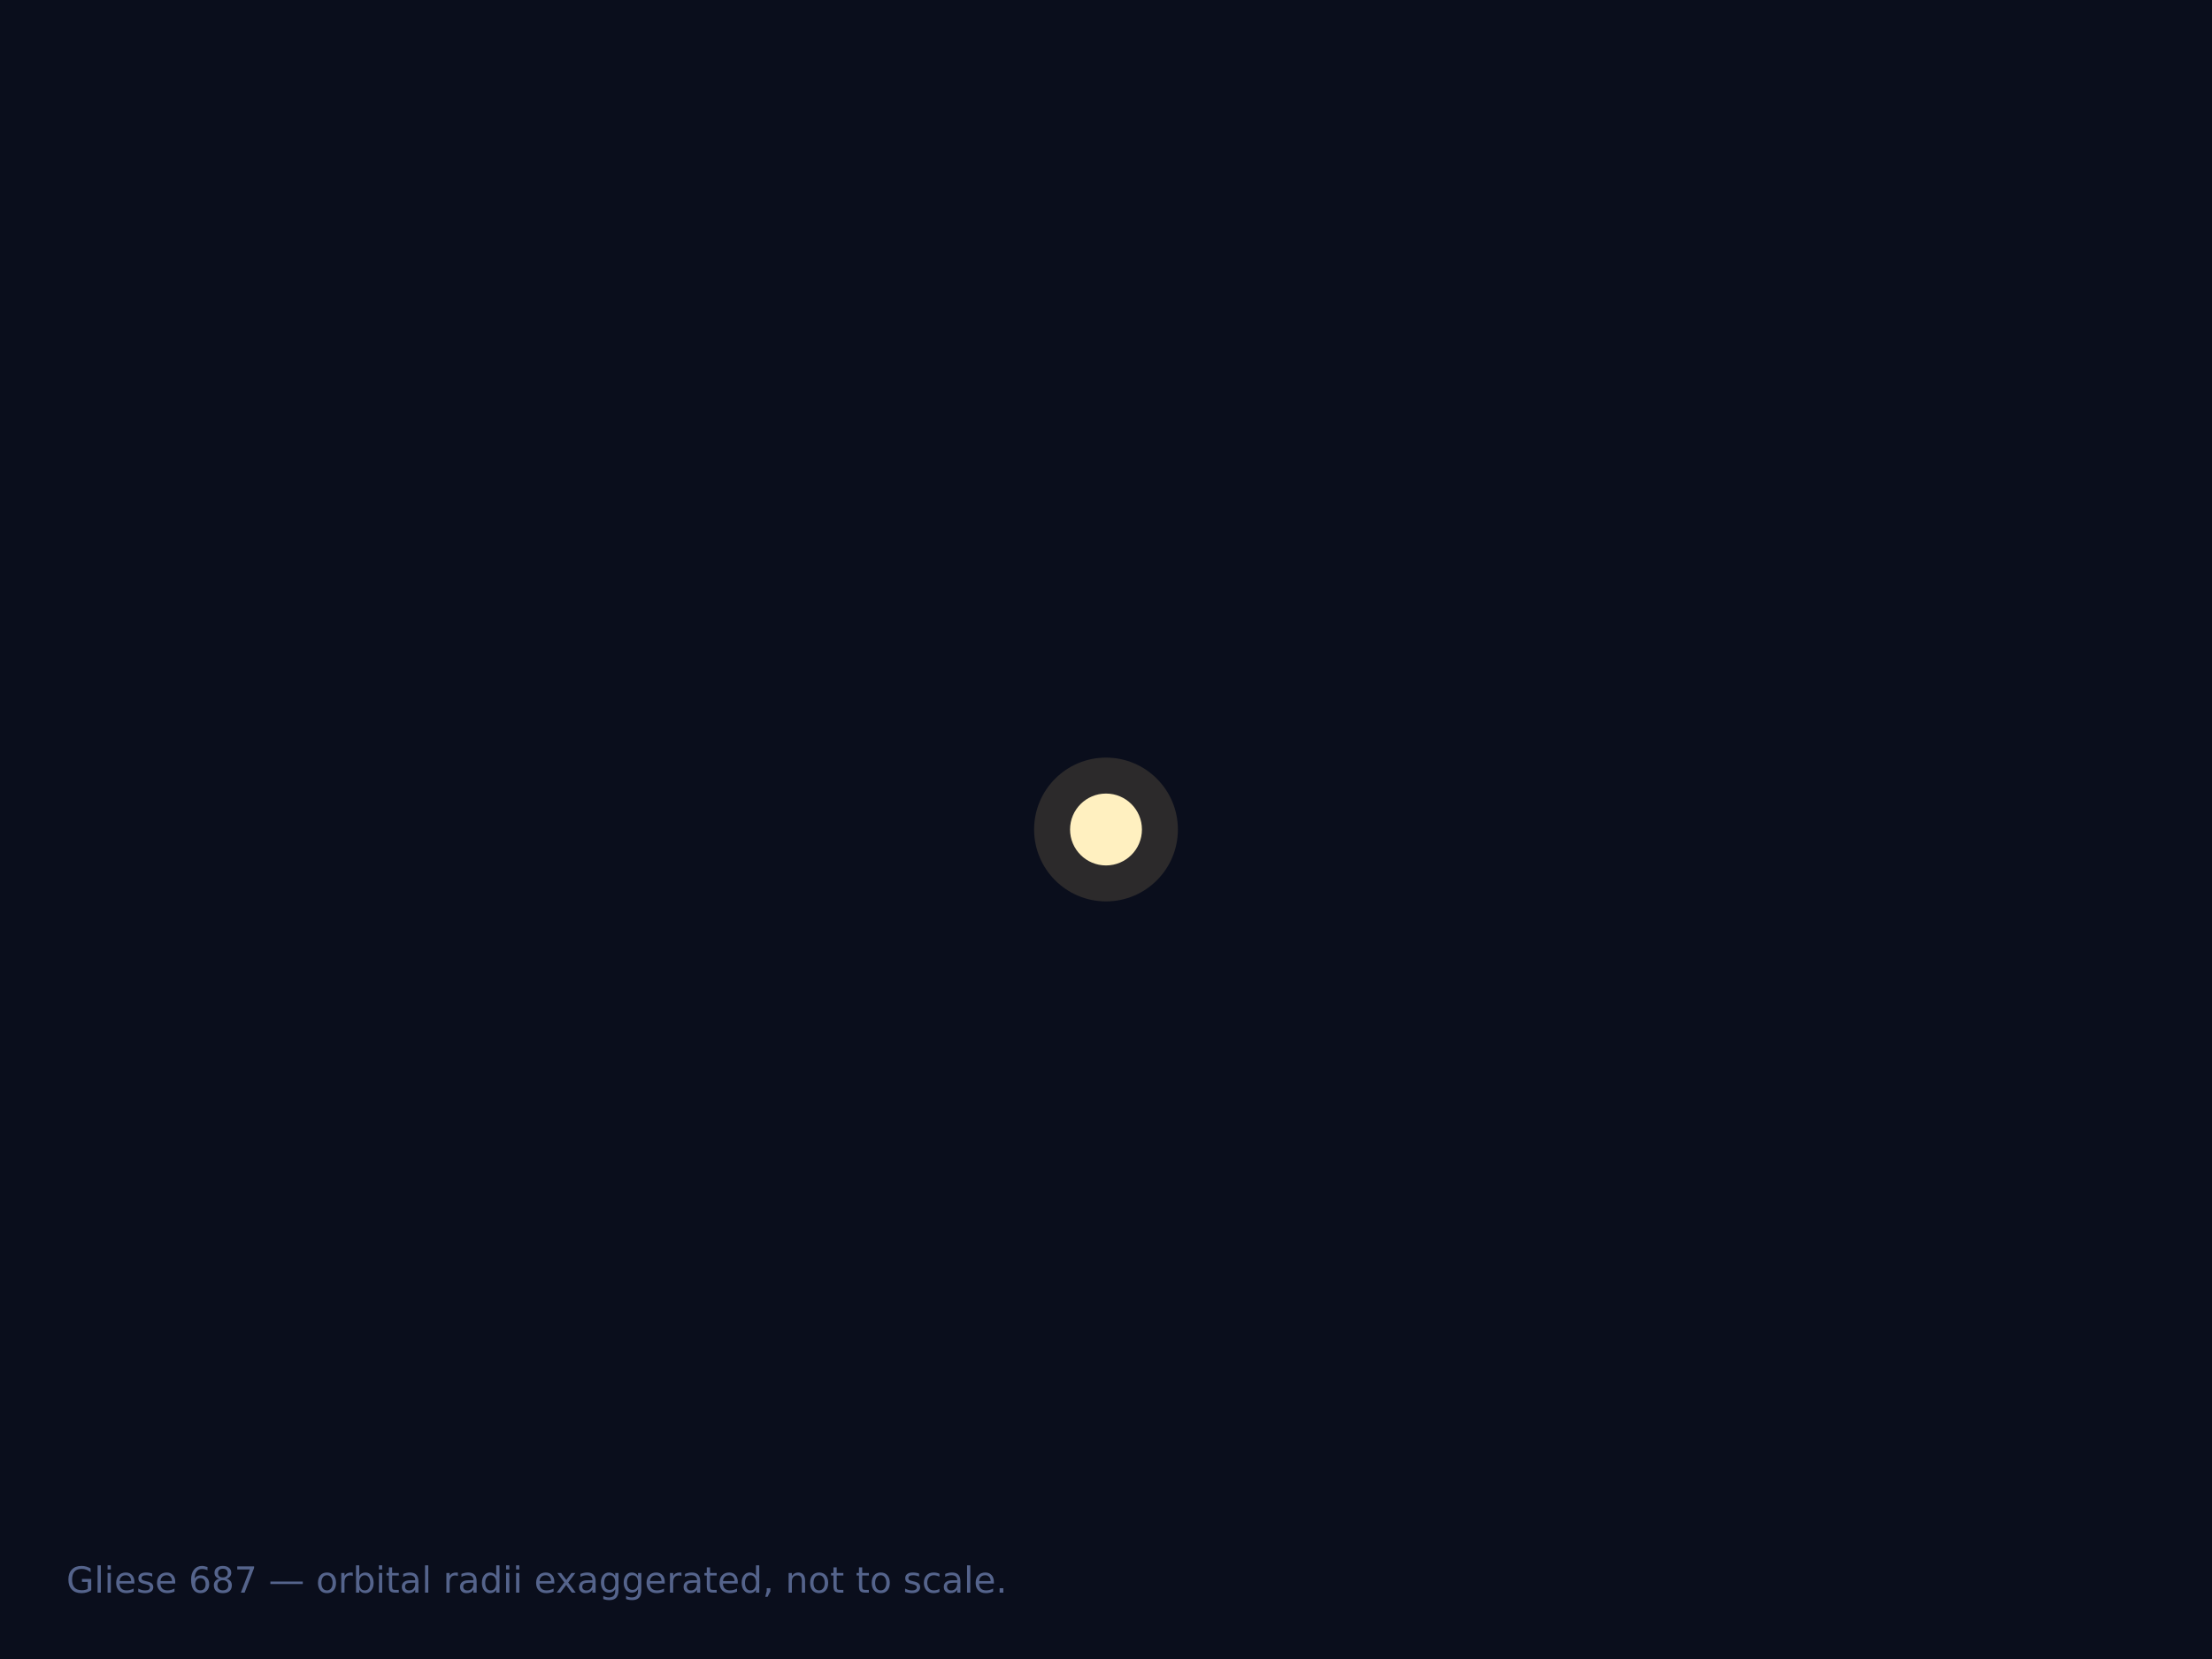
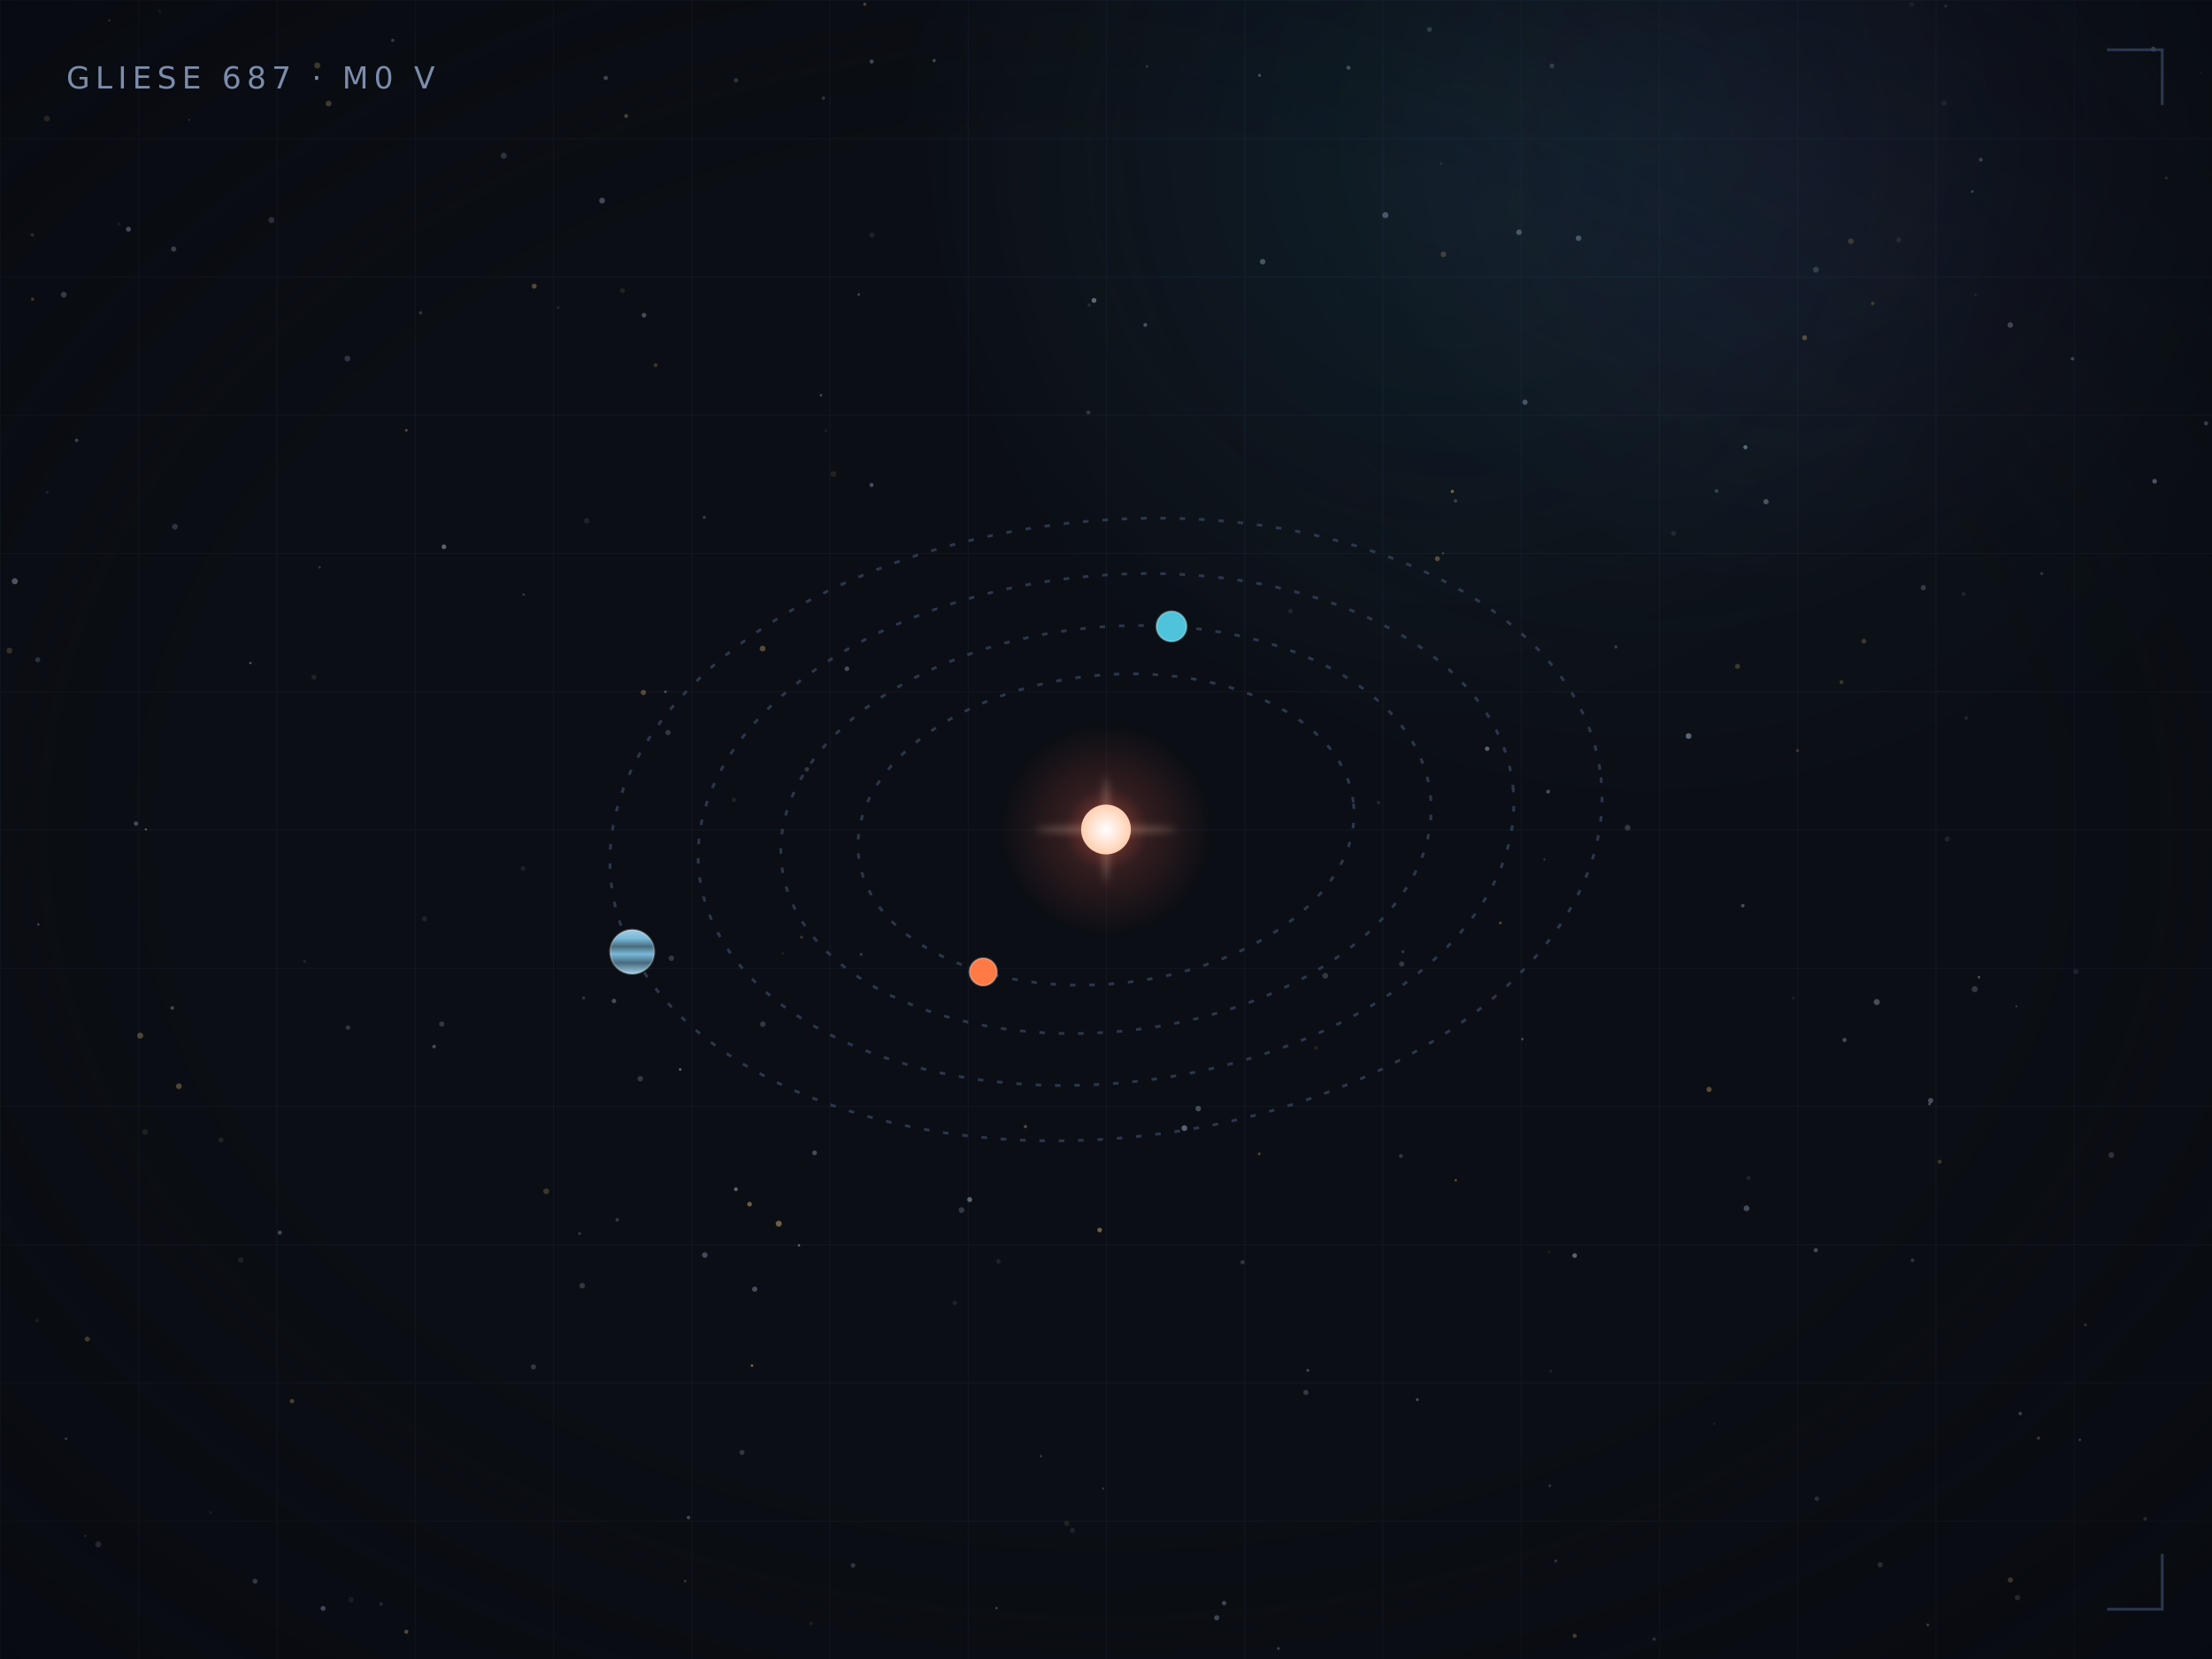
- <svg xmlns="http://www.w3.org/2000/svg" width="800" height="600" viewBox="0 0 800 600">
-   <rect width="800" height="600" fill="#0a0e1c" />
-   <circle cx="400" cy="300" r="26" fill="#ffd88a" opacity="0.14" />
-   <circle cx="400" cy="300" r="13" fill="#fff0c0" />
-   <text x="24" y="576" fill="#55648c" font-family="DejaVu Sans, Helvetica, sans-serif" font-size="13">Gliese 687 — orbital radii exaggerated, not to scale.</text>
+ <svg xmlns="http://www.w3.org/2000/svg" width="1600" height="1200" viewBox="0 0 1600 1200">
+   <defs>
+     <pattern id="grid" width="100" height="100" patternUnits="userSpaceOnUse">
+       <path d="M 100 0 L 0 0 0 100" fill="none" stroke="#1a2330" stroke-width="1" />
+     </pattern>
+     <filter id="soft" x="-100%" y="-100%" width="300%" height="300%">
+       <feGaussianBlur stdDeviation="2.8" />
+     </filter>
+     <radialGradient id="neb0">
+       <stop offset="0" stop-color="#6a4fa0" stop-opacity="0.1" />
+       <stop offset="1" stop-color="#6a4fa0" stop-opacity="0" />
+     </radialGradient>
+     <radialGradient id="neb1">
+       <stop offset="0" stop-color="#2a6f8f" stop-opacity="0.1" />
+       <stop offset="1" stop-color="#2a6f8f" stop-opacity="0" />
+     </radialGradient>
+     <radialGradient id="neb2">
+       <stop offset="0" stop-color="#2a6f8f" stop-opacity="0.1" />
+       <stop offset="1" stop-color="#2a6f8f" stop-opacity="0" />
+     </radialGradient>
+     <radialGradient id="starGlow">
+       <stop offset="0" stop-color="#ff6b57" stop-opacity="0.55" />
+       <stop offset="0.4" stop-color="#ff6b57" stop-opacity="0.16" />
+       <stop offset="1" stop-color="#ff6b57" stop-opacity="0" />
+     </radialGradient>
+     <radialGradient id="starCore">
+       <stop offset="0" stop-color="#ffffff" />
+       <stop offset="1" stop-color="#ffcfb0" />
+     </radialGradient>
+     <linearGradient id="p27" x1="0" y1="0" x2="0" y2="1">
+       <stop offset="0" stop-color="#a2cde4" />
+       <stop offset="0.2" stop-color="#7ab8d9" />
+       <stop offset="0.38" stop-color="#476b7e" />
+       <stop offset="0.55" stop-color="#7ab8d9" />
+       <stop offset="0.75" stop-color="#476b7e" />
+       <stop offset="1" stop-color="#a2cde4" />
+     </linearGradient>
+     <radialGradient id="vig" cx="0.5" cy="0.5" r="0.75">
+       <stop offset="0.55" stop-color="#05070d" stop-opacity="0" />
+       <stop offset="1" stop-color="#05070d" stop-opacity="0.55" />
+     </radialGradient>
+   </defs>
+   <rect width="1600" height="1200" fill="#0b0e14" />
+   <rect width="1600" height="1200" fill="url(#grid)" opacity="0.5" />
+   <circle cx="1307" cy="109.8" r="320.5" fill="url(#neb0)" />
+   <circle cx="1048.5" cy="119" r="411.8" fill="url(#neb1)" />
+   <circle cx="1190.9" cy="89.1" r="540.1" fill="url(#neb2)" />
+   <g>
+     <circle cx="577.9" cy="900.8" r="0.9" fill="#cfe0ff" opacity="0.4" />
+     <circle cx="1499.1" cy="259.5" r="1.3" fill="#cfe0ff" opacity="0.3" />
+     <circle cx="911.1" cy="54.5" r="1.1" fill="#cfe0ff" opacity="0.3" />
+     <circle cx="828.4" cy="235" r="1.4" fill="#cfe0ff" opacity="0.3" />
+     <circle cx="129.4" cy="785.7" r="2.1" fill="#ffd88a" opacity="0.3" />
+     <circle cx="536.7" cy="1050.6" r="1.8" fill="#cfe0ff" opacity="0.2" />
+     <circle cx="1119.8" cy="572.6" r="1.4" fill="#cfe0ff" opacity="0.3" />
+     <circle cx="10.7" cy="420.4" r="2.2" fill="#cfe0ff" opacity="0.4" />
+     <circle cx="1042.3" cy="118.4" r="1" fill="#cfe0ff" opacity="0.1" />
+     <circle cx="597.3" cy="311.7" r="0.9" fill="#cfe0ff" opacity="0.1" />
+     <circle cx="159.8" cy="824.6" r="1.9" fill="#ffd88a" opacity="0.1" />
+     <circle cx="1240" cy="1029.9" r="0.8" fill="#cfe0ff" opacity="0.1" />
+     <circle cx="386.4" cy="207" r="1.8" fill="#ffd88a" opacity="0.3" />
+     <circle cx="1454.1" cy="235.1" r="2" fill="#cfe0ff" opacity="0.3" />
+     <circle cx="741.7" cy="814.9" r="1.2" fill="#ffd88a" opacity="0.3" />
+     <circle cx="586.6" cy="1174.4" r="1.3" fill="#ffd88a" opacity="0.1" />
+     <circle cx="1428.4" cy="715.5" r="2.2" fill="#cfe0ff" opacity="0.2" />
+     <circle cx="23.3" cy="169.9" r="1.3" fill="#cfe0ff" opacity="0.2" />
+     <circle cx="364.4" cy="112.6" r="2.2" fill="#cfe0ff" opacity="0.2" />
+     <circle cx="498" cy="1097.7" r="1.3" fill="#cfe0ff" opacity="0.3" />
+     <circle cx="481.3" cy="500.4" r="1" fill="#cfe0ff" opacity="0.3" />
+     <circle cx="542.2" cy="871" r="1.7" fill="#ffd88a" opacity="0.4" />
+     <circle cx="1407.4" cy="4.4" r="1.1" fill="#cfe0ff" opacity="0.2" />
+     <circle cx="690.6" cy="942.4" r="1.6" fill="#cfe0ff" opacity="0.1" />
+     <circle cx="125.6" cy="180.1" r="1.9" fill="#cfe0ff" opacity="0.3" />
+     <circle cx="492" cy="773.6" r="1" fill="#cfe0ff" opacity="0.4" />
+     <circle cx="284.1" cy="29.2" r="1.2" fill="#cfe0ff" opacity="0.3" />
+     <circle cx="551.6" cy="469.1" r="2.1" fill="#ffd88a" opacity="0.3" />
+     <circle cx="1567" cy="128.7" r="1.1" fill="#ffd88a" opacity="0.2" />
+     <circle cx="61.7" cy="1110.9" r="0.8" fill="#cfe0ff" opacity="0.2" />
+     <circle cx="866.7" cy="801.9" r="2" fill="#cfe0ff" opacity="0.3" />
+     <circle cx="1277.4" cy="362.9" r="1.9" fill="#cfe0ff" opacity="0.3" />
+     <circle cx="1120.5" cy="905.5" r="0.9" fill="#ffd88a" opacity="0.1" />
+     <circle cx="115.4" cy="8.1" r="1.2" fill="#cfe0ff" opacity="0.1" />
+     <circle cx="675.7" cy="43.8" r="1.2" fill="#cfe0ff" opacity="0.3" />
+     <circle cx="880.1" cy="1170.2" r="1.9" fill="#cfe0ff" opacity="0.3" />
+     <circle cx="1474.5" cy="1040.2" r="1.1" fill="#ffd88a" opacity="0.3" />
+     <circle cx="1013.9" cy="697.3" r="1.9" fill="#cfe0ff" opacity="0.2" />
+     <circle cx="1408.5" cy="606.9" r="1.9" fill="#cfe0ff" opacity="0.1" />
+     <circle cx="1002.1" cy="155.6" r="2.2" fill="#cfe0ff" opacity="0.3" />
+     <circle cx="771.6" cy="1101.9" r="1.9" fill="#ffd88a" opacity="0.1" />
+     <circle cx="795.4" cy="889.7" r="1.7" fill="#ffd88a" opacity="0.4" />
+     <circle cx="602.9" cy="342.9" r="2.1" fill="#ffd88a" opacity="0.1" />
+     <circle cx="1101.2" cy="751.6" r="0.9" fill="#cfe0ff" opacity="0.3" />
+     <circle cx="1305.3" cy="244.3" r="1.8" fill="#ffd88a" opacity="0.3" />
+     <circle cx="474.2" cy="264.1" r="1.4" fill="#ffd88a" opacity="0.2" />
+     <circle cx="321.1" cy="395.5" r="1.7" fill="#cfe0ff" opacity="0.4" />
+     <circle cx="79.1" cy="14.8" r="0.8" fill="#cfe0ff" opacity="0.3" />
+     <circle cx="1034" cy="21.3" r="1.8" fill="#cfe0ff" opacity="0.2" />
+     <circle cx="1461.3" cy="1022.5" r="1.3" fill="#cfe0ff" opacity="0.3" />
+     <circle cx="1122.5" cy="47.6" r="1.7" fill="#cfe0ff" opacity="0.2" />
+     <circle cx="174.1" cy="911.4" r="2" fill="#cfe0ff" opacity="0.1" />
+     <circle cx="1013.3" cy="836.2" r="1.4" fill="#cfe0ff" opacity="0.2" />
+     <circle cx="946" cy="991.2" r="1" fill="#cfe0ff" opacity="0.3" />
+     <circle cx="1454.2" cy="1142.8" r="1.9" fill="#ffd88a" opacity="0.3" />
+     <circle cx="1558.5" cy="348.1" r="1.7" fill="#cfe0ff" opacity="0.4" />
+     <circle cx="1459.3" cy="1155.6" r="1.9" fill="#cfe0ff" opacity="0.2" />
+     <circle cx="1014.8" cy="688.4" r="1.1" fill="#cfe0ff" opacity="0.2" />
+     <circle cx="951.9" cy="758" r="1.4" fill="#ffd88a" opacity="0.1" />
+     <circle cx="944.6" cy="1007.2" r="1.9" fill="#cfe0ff" opacity="0.2" />
+     <circle cx="1383.4" cy="911.6" r="1.3" fill="#cfe0ff" opacity="0.2" />
+     <circle cx="1382.8" cy="3.3" r="1.7" fill="#cfe0ff" opacity="0.1" />
+     <circle cx="933.4" cy="442.1" r="1.7" fill="#cfe0ff" opacity="0.1" />
+     <circle cx="722.2" cy="912.4" r="1.7" fill="#cfe0ff" opacity="0.1" />
+     <circle cx="1422.2" cy="519.3" r="1.4" fill="#cfe0ff" opacity="0.1" />
+     <circle cx="752.9" cy="1053.3" r="0.9" fill="#cfe0ff" opacity="0.2" />
+     <circle cx="227.1" cy="489.8" r="1.9" fill="#ffd88a" opacity="0.1" />
+     <circle cx="1098.7" cy="168" r="2" fill="#cfe0ff" opacity="0.3" />
+     <circle cx="237.7" cy="74.9" r="2.1" fill="#ffd88a" opacity="0.3" />
+     <circle cx="563.3" cy="885.1" r="2.2" fill="#ffd88a" opacity="0.4" />
+     <circle cx="1121" cy="1074.7" r="1" fill="#cfe0ff" opacity="0.2" />
+     <circle cx="1260.6" cy="655.1" r="1.3" fill="#cfe0ff" opacity="0.3" />
+     <circle cx="1262.5" cy="323.5" r="1.5" fill="#cfe0ff" opacity="0.4" />
+     <circle cx="913.3" cy="189.3" r="2" fill="#cfe0ff" opacity="0.3" />
+     <circle cx="1504.4" cy="1041.5" r="0.9" fill="#cfe0ff" opacity="0.3" />
+     <circle cx="1313.4" cy="904.3" r="1.5" fill="#cfe0ff" opacity="0.3" />
+     <circle cx="1052.8" cy="362.3" r="1.3" fill="#cfe0ff" opacity="0.2" />
+     <circle cx="251.7" cy="743.3" r="1.6" fill="#cfe0ff" opacity="0.2" />
+     <circle cx="395.1" cy="861.7" r="2.1" fill="#ffd88a" opacity="0.2" />
+     <circle cx="101.4" cy="749.1" r="2.2" fill="#ffd88a" opacity="0.3" />
+     <circle cx="1395.7" cy="798.6" r="1" fill="#cfe0ff" opacity="0.3" />
+     <circle cx="378.3" cy="628.2" r="1.7" fill="#cfe0ff" opacity="0.1" />
+     <circle cx="184.5" cy="1143.7" r="1.8" fill="#cfe0ff" opacity="0.3" />
+     <circle cx="791.3" cy="217.3" r="1.8" fill="#cfe0ff" opacity="0.4" />
+     <circle cx="1396.5" cy="796.1" r="1.9" fill="#cfe0ff" opacity="0.3" />
+     <circle cx="495.6" cy="1143.7" r="1" fill="#cfe0ff" opacity="0.2" />
+     <circle cx="1406.1" cy="74.6" r="2" fill="#cfe0ff" opacity="0.1" />
+     <circle cx="1428.9" cy="213.5" r="1" fill="#cfe0ff" opacity="0.1" />
+     <circle cx="856.7" cy="816" r="2.1" fill="#cfe0ff" opacity="0.4" />
+     <circle cx="1085.2" cy="667.6" r="1" fill="#ffd88a" opacity="0.3" />
+     <circle cx="319.5" cy="740.7" r="1.9" fill="#cfe0ff" opacity="0.2" />
+     <circle cx="231.2" cy="410.4" r="0.9" fill="#cfe0ff" opacity="0.2" />
+     <circle cx="98.4" cy="595.7" r="1.6" fill="#cfe0ff" opacity="0.3" />
+     <circle cx="124.6" cy="729.1" r="1.3" fill="#cfe0ff" opacity="0.3" />
+     <circle cx="34.2" cy="356.1" r="1.2" fill="#cfe0ff" opacity="0.1" />
+     <circle cx="104.9" cy="818.7" r="2.1" fill="#ffd88a" opacity="0.1" />
+     <circle cx="1338.8" cy="174.5" r="2" fill="#ffd88a" opacity="0.2" />
+     <circle cx="1210.5" cy="385.8" r="1.7" fill="#cfe0ff" opacity="0.1" />
+     <circle cx="421.1" cy="930" r="2" fill="#cfe0ff" opacity="0.2" />
+     <circle cx="202.4" cy="891.6" r="1.5" fill="#cfe0ff" opacity="0.3" />
+     <circle cx="595.6" cy="71" r="1.2" fill="#cfe0ff" opacity="0.2" />
+     <circle cx="196.3" cy="159.2" r="2.2" fill="#cfe0ff" opacity="0.2" />
+     <circle cx="1221.4" cy="532.4" r="2.1" fill="#cfe0ff" opacity="0.4" />
+     <circle cx="378.8" cy="430.1" r="0.9" fill="#cfe0ff" opacity="0.2" />
+     <circle cx="63.1" cy="968.6" r="1.8" fill="#ffd88a" opacity="0.3" />
+     <circle cx="1117.1" cy="621.7" r="0.8" fill="#cfe0ff" opacity="0.2" />
+     <circle cx="23.6" cy="216.4" r="1.2" fill="#ffd88a" opacity="0.3" />
+     <circle cx="485.6" cy="693.1" r="2" fill="#cfe0ff" opacity="0.2" />
+     <circle cx="452.9" cy="83.9" r="1.4" fill="#ffd88a" opacity="0.3" />
+     <circle cx="463.1" cy="780.3" r="2" fill="#cfe0ff" opacity="0.2" />
+     <circle cx="1348.2" cy="463.8" r="1.7" fill="#ffd88a" opacity="0.2" />
+     <circle cx="625.5" cy="3.1" r="1.2" fill="#ffd88a" opacity="0.3" />
+     <circle cx="152.3" cy="1094.1" r="1.1" fill="#cfe0ff" opacity="0.1" />
+     <circle cx="126.5" cy="381" r="2.1" fill="#cfe0ff" opacity="0.2" />
+     <circle cx="444.1" cy="724" r="1.6" fill="#cfe0ff" opacity="0.3" />
+     <circle cx="424.4" cy="376.7" r="2" fill="#cfe0ff" opacity="0.1" />
+     <circle cx="530.8" cy="578.6" r="1.6" fill="#ffd88a" opacity="0.1" />
+     <circle cx="251.3" cy="259.4" r="2.1" fill="#cfe0ff" opacity="0.2" />
+     <circle cx="630.5" cy="44.5" r="1.5" fill="#cfe0ff" opacity="0.3" />
+     <circle cx="1432.8" cy="115.5" r="1.4" fill="#cfe0ff" opacity="0.3" />
+     <circle cx="136.8" cy="86.6" r="0.8" fill="#cfe0ff" opacity="0.2" />
+     <circle cx="293.9" cy="1180.3" r="1.5" fill="#ffd88a" opacity="0.4" />
+     <circle cx="1075.7" cy="541.6" r="1.6" fill="#cfe0ff" opacity="0.4" />
+     <circle cx="543.9" cy="987.8" r="1" fill="#ffd88a" opacity="0.4" />
+     <circle cx="304.2" cy="226.3" r="1.2" fill="#cfe0ff" opacity="0.2" />
+     <circle cx="1168.8" cy="467.9" r="1.2" fill="#cfe0ff" opacity="0.2" />
+     <circle cx="509.8" cy="907.8" r="2" fill="#cfe0ff" opacity="0.3" />
+     <circle cx="403.6" cy="222.5" r="1.2" fill="#cfe0ff" opacity="0.1" />
+     <circle cx="1431.4" cy="706.8" r="1" fill="#cfe0ff" opacity="0.3" />
+     <circle cx="27.3" cy="477.2" r="1.8" fill="#cfe0ff" opacity="0.2" />
+     <circle cx="1125.4" cy="1129.1" r="1.1" fill="#cfe0ff" opacity="0.2" />
+     <circle cx="483.2" cy="529.9" r="1.9" fill="#cfe0ff" opacity="0.2" />
+     <circle cx="220.4" cy="695.4" r="1.2" fill="#cfe0ff" opacity="0.1" />
+     <circle cx="1256.8" cy="482" r="1.8" fill="#ffd88a" opacity="0.2" />
+     <circle cx="26.8" cy="955.1" r="1.4" fill="#cfe0ff" opacity="0.1" />
+     <circle cx="446.5" cy="882.3" r="1.3" fill="#cfe0ff" opacity="0.2" />
+     <circle cx="1357.5" cy="724.8" r="2.2" fill="#cfe0ff" opacity="0.3" />
+     <circle cx="419.2" cy="892.3" r="1.1" fill="#cfe0ff" opacity="0.2" />
+     <circle cx="1391.2" cy="425.1" r="1.9" fill="#cfe0ff" opacity="0.2" />
+     <circle cx="1141.8" cy="172.3" r="2" fill="#cfe0ff" opacity="0.3" />
+     <circle cx="1139" cy="1183.2" r="1.5" fill="#ffd88a" opacity="0.3" />
+     <circle cx="1508.4" cy="958.3" r="1.1" fill="#ffd88a" opacity="0.2" />
+     <circle cx="885.4" cy="1159.6" r="1.6" fill="#cfe0ff" opacity="0.3" />
+     <circle cx="1557.6" cy="35.6" r="1.8" fill="#cfe0ff" opacity="0.4" />
+     <circle cx="1501.7" cy="702.8" r="1.9" fill="#cfe0ff" opacity="0.1" />
+     <circle cx="438.2" cy="56.4" r="1.6" fill="#cfe0ff" opacity="0.3" />
+     <circle cx="1121.7" cy="991.8" r="1" fill="#cfe0ff" opacity="0.1" />
+     <circle cx="1050.5" cy="355.5" r="1.2" fill="#ffd88a" opacity="0.4" />
+     <circle cx="787.9" cy="220.7" r="1.3" fill="#cfe0ff" opacity="0.1" />
+     <circle cx="898.8" cy="913" r="1.5" fill="#cfe0ff" opacity="0.2" />
+     <circle cx="630.6" cy="170" r="1.8" fill="#cfe0ff" opacity="0.1" />
+     <circle cx="233.7" cy="1163.4" r="1.8" fill="#cfe0ff" opacity="0.4" />
+     <circle cx="1196.5" cy="1185.6" r="1.3" fill="#cfe0ff" opacity="0.2" />
+     <circle cx="314" cy="757" r="1.3" fill="#cfe0ff" opacity="0.3" />
+     <circle cx="1025.2" cy="1012.4" r="1.1" fill="#cfe0ff" opacity="0.3" />
+     <circle cx="465.8" cy="228" r="1.7" fill="#cfe0ff" opacity="0.3" />
+     <circle cx="1591.8" cy="52.4" r="0.9" fill="#cfe0ff" opacity="0.1" />
+     <circle cx="86.1" cy="162" r="1.2" fill="#cfe0ff" opacity="0.1" />
+     <circle cx="958.6" cy="705.8" r="2.1" fill="#cfe0ff" opacity="0.2" />
+     <circle cx="1595.7" cy="306.2" r="1.5" fill="#cfe0ff" opacity="0.3" />
+     <circle cx="1334.2" cy="752.2" r="1.5" fill="#cfe0ff" opacity="0.3" />
+     <circle cx="532.4" cy="58.1" r="1.6" fill="#cfe0ff" opacity="0.2" />
+     <circle cx="385.9" cy="988.7" r="1.9" fill="#cfe0ff" opacity="0.2" />
+     <circle cx="829.7" cy="48" r="0.9" fill="#cfe0ff" opacity="0.2" />
+     <circle cx="975.4" cy="49" r="1.5" fill="#cfe0ff" opacity="0.3" />
+     <circle cx="1177.3" cy="598.7" r="2.1" fill="#cfe0ff" opacity="0.2" />
+     <circle cx="55.4" cy="318.5" r="1.3" fill="#cfe0ff" opacity="0.3" />
+     <circle cx="435.5" cy="145.1" r="2.1" fill="#cfe0ff" opacity="0.3" />
+     <circle cx="1373.4" cy="173.5" r="1.9" fill="#cfe0ff" opacity="0.1" />
+     <circle cx="621.2" cy="213" r="0.9" fill="#cfe0ff" opacity="0.3" />
+     <circle cx="1420.3" cy="429.7" r="1.4" fill="#cfe0ff" opacity="0.1" />
+     <circle cx="1476.8" cy="414.9" r="1.1" fill="#cfe0ff" opacity="0.2" />
+     <circle cx="211.2" cy="1013.5" r="1.6" fill="#ffd88a" opacity="0.3" />
+     <circle cx="33.9" cy="85.8" r="2.1" fill="#ffd88a" opacity="0.2" />
+     <circle cx="566.2" cy="689.6" r="0.9" fill="#ffd88a" opacity="0.1" />
+     <circle cx="1044.1" cy="184" r="2" fill="#ffd88a" opacity="0.2" />
+     <circle cx="1313.5" cy="195.1" r="2.1" fill="#cfe0ff" opacity="0.2" />
+     <circle cx="997.1" cy="580.5" r="1.4" fill="#cfe0ff" opacity="0.1" />
+     <circle cx="1458.5" cy="727.9" r="0.8" fill="#cfe0ff" opacity="0.2" />
+     <circle cx="27.7" cy="668.7" r="0.9" fill="#cfe0ff" opacity="0.3" />
+     <circle cx="1403" cy="840.3" r="1.5" fill="#ffd88a" opacity="0.2" />
+     <circle cx="1314.2" cy="1084.1" r="1.6" fill="#cfe0ff" opacity="0.2" />
+     <circle cx="422.1" cy="721.9" r="1.1" fill="#cfe0ff" opacity="0.2" />
+     <circle cx="1043.8" cy="400.2" r="0.9" fill="#ffd88a" opacity="0.2" />
+     <circle cx="229.5" cy="47.4" r="2.2" fill="#ffd88a" opacity="0.3" />
+     <circle cx="253.9" cy="1157.2" r="2.1" fill="#cfe0ff" opacity="0.1" />
+     <circle cx="579.8" cy="677.9" r="1.1" fill="#ffd88a" opacity="0.2" />
+     <circle cx="450.2" cy="210.2" r="1.8" fill="#ffd88a" opacity="0.1" />
+     <circle cx="532.3" cy="860.2" r="1.4" fill="#cfe0ff" opacity="0.4" />
+     <circle cx="1300.2" cy="542.9" r="1.1" fill="#ffd88a" opacity="0.2" />
+     <circle cx="1139" cy="908.2" r="1.7" fill="#cfe0ff" opacity="0.4" />
+     <circle cx="293.9" cy="311.2" r="1" fill="#ffd88a" opacity="0.3" />
+     <circle cx="71.1" cy="1117.1" r="2.2" fill="#cfe0ff" opacity="0.2" />
+     <circle cx="798" cy="1076.7" r="0.8" fill="#cfe0ff" opacity="0.2" />
+     <circle cx="1236.2" cy="788" r="1.9" fill="#ffd88a" opacity="0.3" />
+     <circle cx="910.8" cy="834.6" r="1" fill="#ffd88a" opacity="0.3" />
+     <circle cx="695.5" cy="875.3" r="2.1" fill="#cfe0ff" opacity="0.2" />
+     <circle cx="622.9" cy="690.3" r="1.1" fill="#cfe0ff" opacity="0.2" />
+     <circle cx="593.8" cy="285.9" r="0.9" fill="#cfe0ff" opacity="0.3" />
+     <circle cx="617" cy="1132.3" r="1.7" fill="#cfe0ff" opacity="0.2" />
+     <circle cx="1332" cy="493.4" r="1.4" fill="#ffd88a" opacity="0.2" />
+     <circle cx="1394.4" cy="1175.4" r="1.1" fill="#cfe0ff" opacity="0.3" />
+     <circle cx="1297.2" cy="721.9" r="1" fill="#cfe0ff" opacity="0.1" />
+     <circle cx="701.4" cy="867.7" r="1.8" fill="#cfe0ff" opacity="0.4" />
+     <circle cx="47.8" cy="1040.7" r="1" fill="#cfe0ff" opacity="0.3" />
+     <circle cx="589.2" cy="833.9" r="1.7" fill="#cfe0ff" opacity="0.3" />
+     <circle cx="92.9" cy="165.8" r="1.8" fill="#cfe0ff" opacity="0.4" />
+     <circle cx="775.7" cy="1107" r="1.8" fill="#cfe0ff" opacity="0.1" />
+     <circle cx="551.8" cy="740.8" r="2" fill="#cfe0ff" opacity="0.2" />
+     <circle cx="6.8" cy="470.6" r="2.1" fill="#ffd88a" opacity="0.2" />
+     <circle cx="1053" cy="853.7" r="0.8" fill="#ffd88a" opacity="0.4" />
+     <circle cx="509.4" cy="374.2" r="1.2" fill="#cfe0ff" opacity="0.2" />
+     <circle cx="1527.2" cy="835.5" r="2.1" fill="#cfe0ff" opacity="0.2" />
+     <circle cx="720.8" cy="1163.2" r="0.9" fill="#cfe0ff" opacity="0.3" />
+     <circle cx="787.2" cy="298.4" r="1.4" fill="#cfe0ff" opacity="0.2" />
+     <circle cx="630.4" cy="350.8" r="1.5" fill="#cfe0ff" opacity="0.3" />
+     <circle cx="924.7" cy="1192.4" r="1" fill="#cfe0ff" opacity="0.3" />
+     <circle cx="275.7" cy="1160.3" r="1.2" fill="#cfe0ff" opacity="0.2" />
+     <circle cx="583.6" cy="556.5" r="1.6" fill="#cfe0ff" opacity="0.2" />
+     <circle cx="181.1" cy="479.6" r="0.8" fill="#cfe0ff" opacity="0.4" />
+     <circle cx="545.9" cy="932.5" r="1.9" fill="#cfe0ff" opacity="0.3" />
+     <circle cx="46.1" cy="213.2" r="2.1" fill="#cfe0ff" opacity="0.3" />
+     <circle cx="1241.6" cy="355.2" r="1.4" fill="#cfe0ff" opacity="0.2" />
+     <circle cx="105.5" cy="599.9" r="0.8" fill="#cfe0ff" opacity="0.4" />
+     <circle cx="1264.8" cy="852.1" r="1.5" fill="#cfe0ff" opacity="0.1" />
+     <circle cx="1039.7" cy="404.1" r="1.8" fill="#ffd88a" opacity="0.3" />
+     <circle cx="1263.3" cy="874" r="2.1" fill="#cfe0ff" opacity="0.3" />
+     <circle cx="465.4" cy="500.9" r="1.9" fill="#ffd88a" opacity="0.3" />
+     <circle cx="1354.6" cy="219.5" r="1.3" fill="#ffd88a" opacity="0.2" />
+     <circle cx="612.6" cy="483.7" r="1.7" fill="#cfe0ff" opacity="0.3" />
+     <circle cx="1551.7" cy="1098.6" r="1.4" fill="#cfe0ff" opacity="0.2" />
+     <circle cx="1426.6" cy="138.5" r="1" fill="#cfe0ff" opacity="0.3" />
+     <circle cx="1360" cy="1131.8" r="1.9" fill="#cfe0ff" opacity="0.2" />
+     <circle cx="1103.1" cy="290.9" r="1.9" fill="#cfe0ff" opacity="0.3" />
+     <circle cx="307.1" cy="664.6" r="1.9" fill="#cfe0ff" opacity="0.1" />
+   </g>
+   <ellipse cx="800" cy="600" rx="180" ry="111.6" fill="none" stroke="#33415c" stroke-width="2" stroke-dasharray="4 10" opacity="0.8" transform="rotate(-6 800 600)" />
+   <ellipse cx="800" cy="600" rx="236" ry="146.3" fill="none" stroke="#33415c" stroke-width="2" stroke-dasharray="4 10" opacity="0.8" transform="rotate(-6 800 600)" />
+   <ellipse cx="800" cy="600" rx="296" ry="183.5" fill="none" stroke="#33415c" stroke-width="2" stroke-dasharray="4 10" opacity="0.8" transform="rotate(-6 800 600)" />
+   <ellipse cx="800" cy="600" rx="360" ry="223.2" fill="none" stroke="#33415c" stroke-width="2" stroke-dasharray="4 10" opacity="0.8" transform="rotate(-6 800 600)" />
+   <circle cx="800" cy="600" r="76" fill="url(#starGlow)" />
+   <ellipse cx="800" cy="600" rx="50.7" ry="2.4" fill="#ffcfb0" opacity="0.32" filter="url(#soft)" />
+   <ellipse cx="800" cy="600" rx="2.4" ry="38" fill="#ffcfb0" opacity="0.32" filter="url(#soft)" />
+   <circle cx="800" cy="600" r="18" fill="url(#starCore)" />
+   <circle cx="711.2" cy="703" r="10" fill="#ff7a45" stroke="#ffffff" stroke-opacity="0.25" stroke-width="1.4" />
+   <circle cx="847.4" cy="453.1" r="11" fill="#4fc3d9" stroke="#ffffff" stroke-opacity="0.25" stroke-width="1.4" />
+   <circle cx="457.3" cy="688.5" r="16" fill="url(#p27)" stroke="#ffffff" stroke-opacity="0.25" stroke-width="1.4" />
+   <rect width="1600" height="1200" fill="url(#vig)" />
+   <g stroke="#33415c" stroke-width="2" fill="none" opacity="0.8">
+     <path d="M 1564 76 L 1564 36 L 1524 36" />
+     <path d="M 1564 1124 L 1564 1164 L 1524 1164" />
+   </g>
+   <text x="48" y="64" fill="#8fa3c7" font-family="DejaVu Sans, Helvetica, sans-serif" font-size="22" letter-spacing="4" opacity="0.85">GLIESE 687 · M0 V</text>
</svg>
